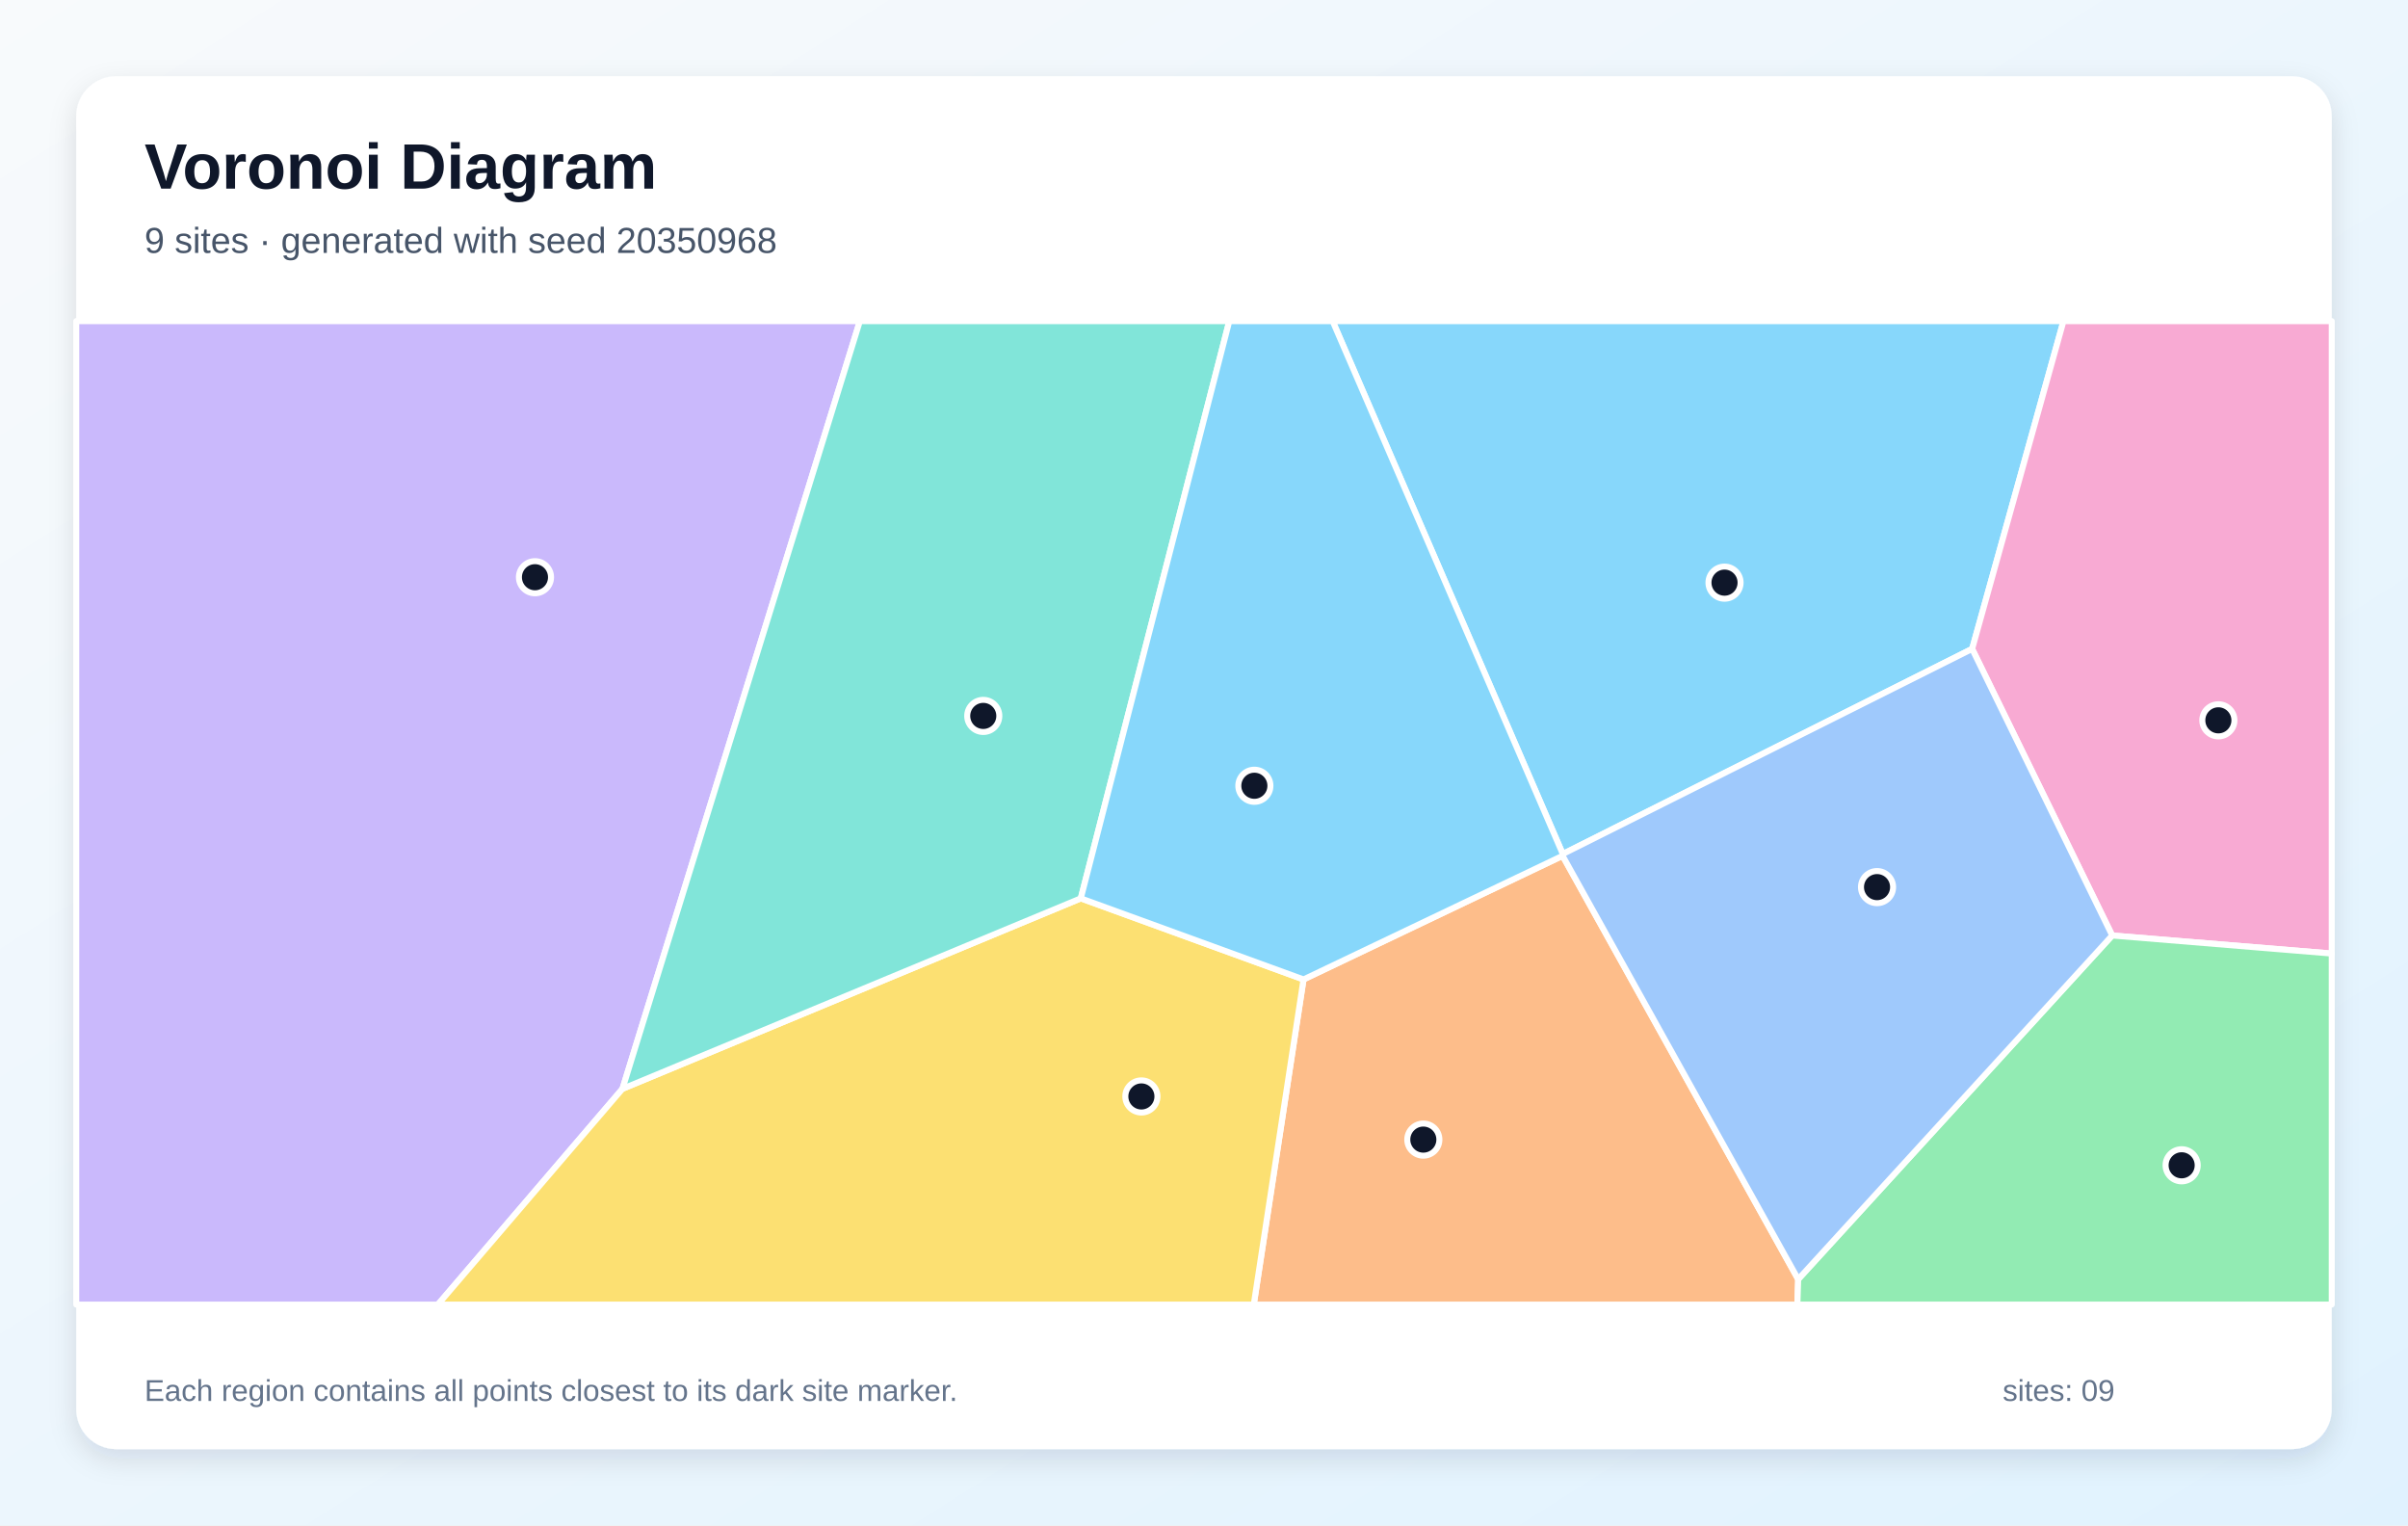
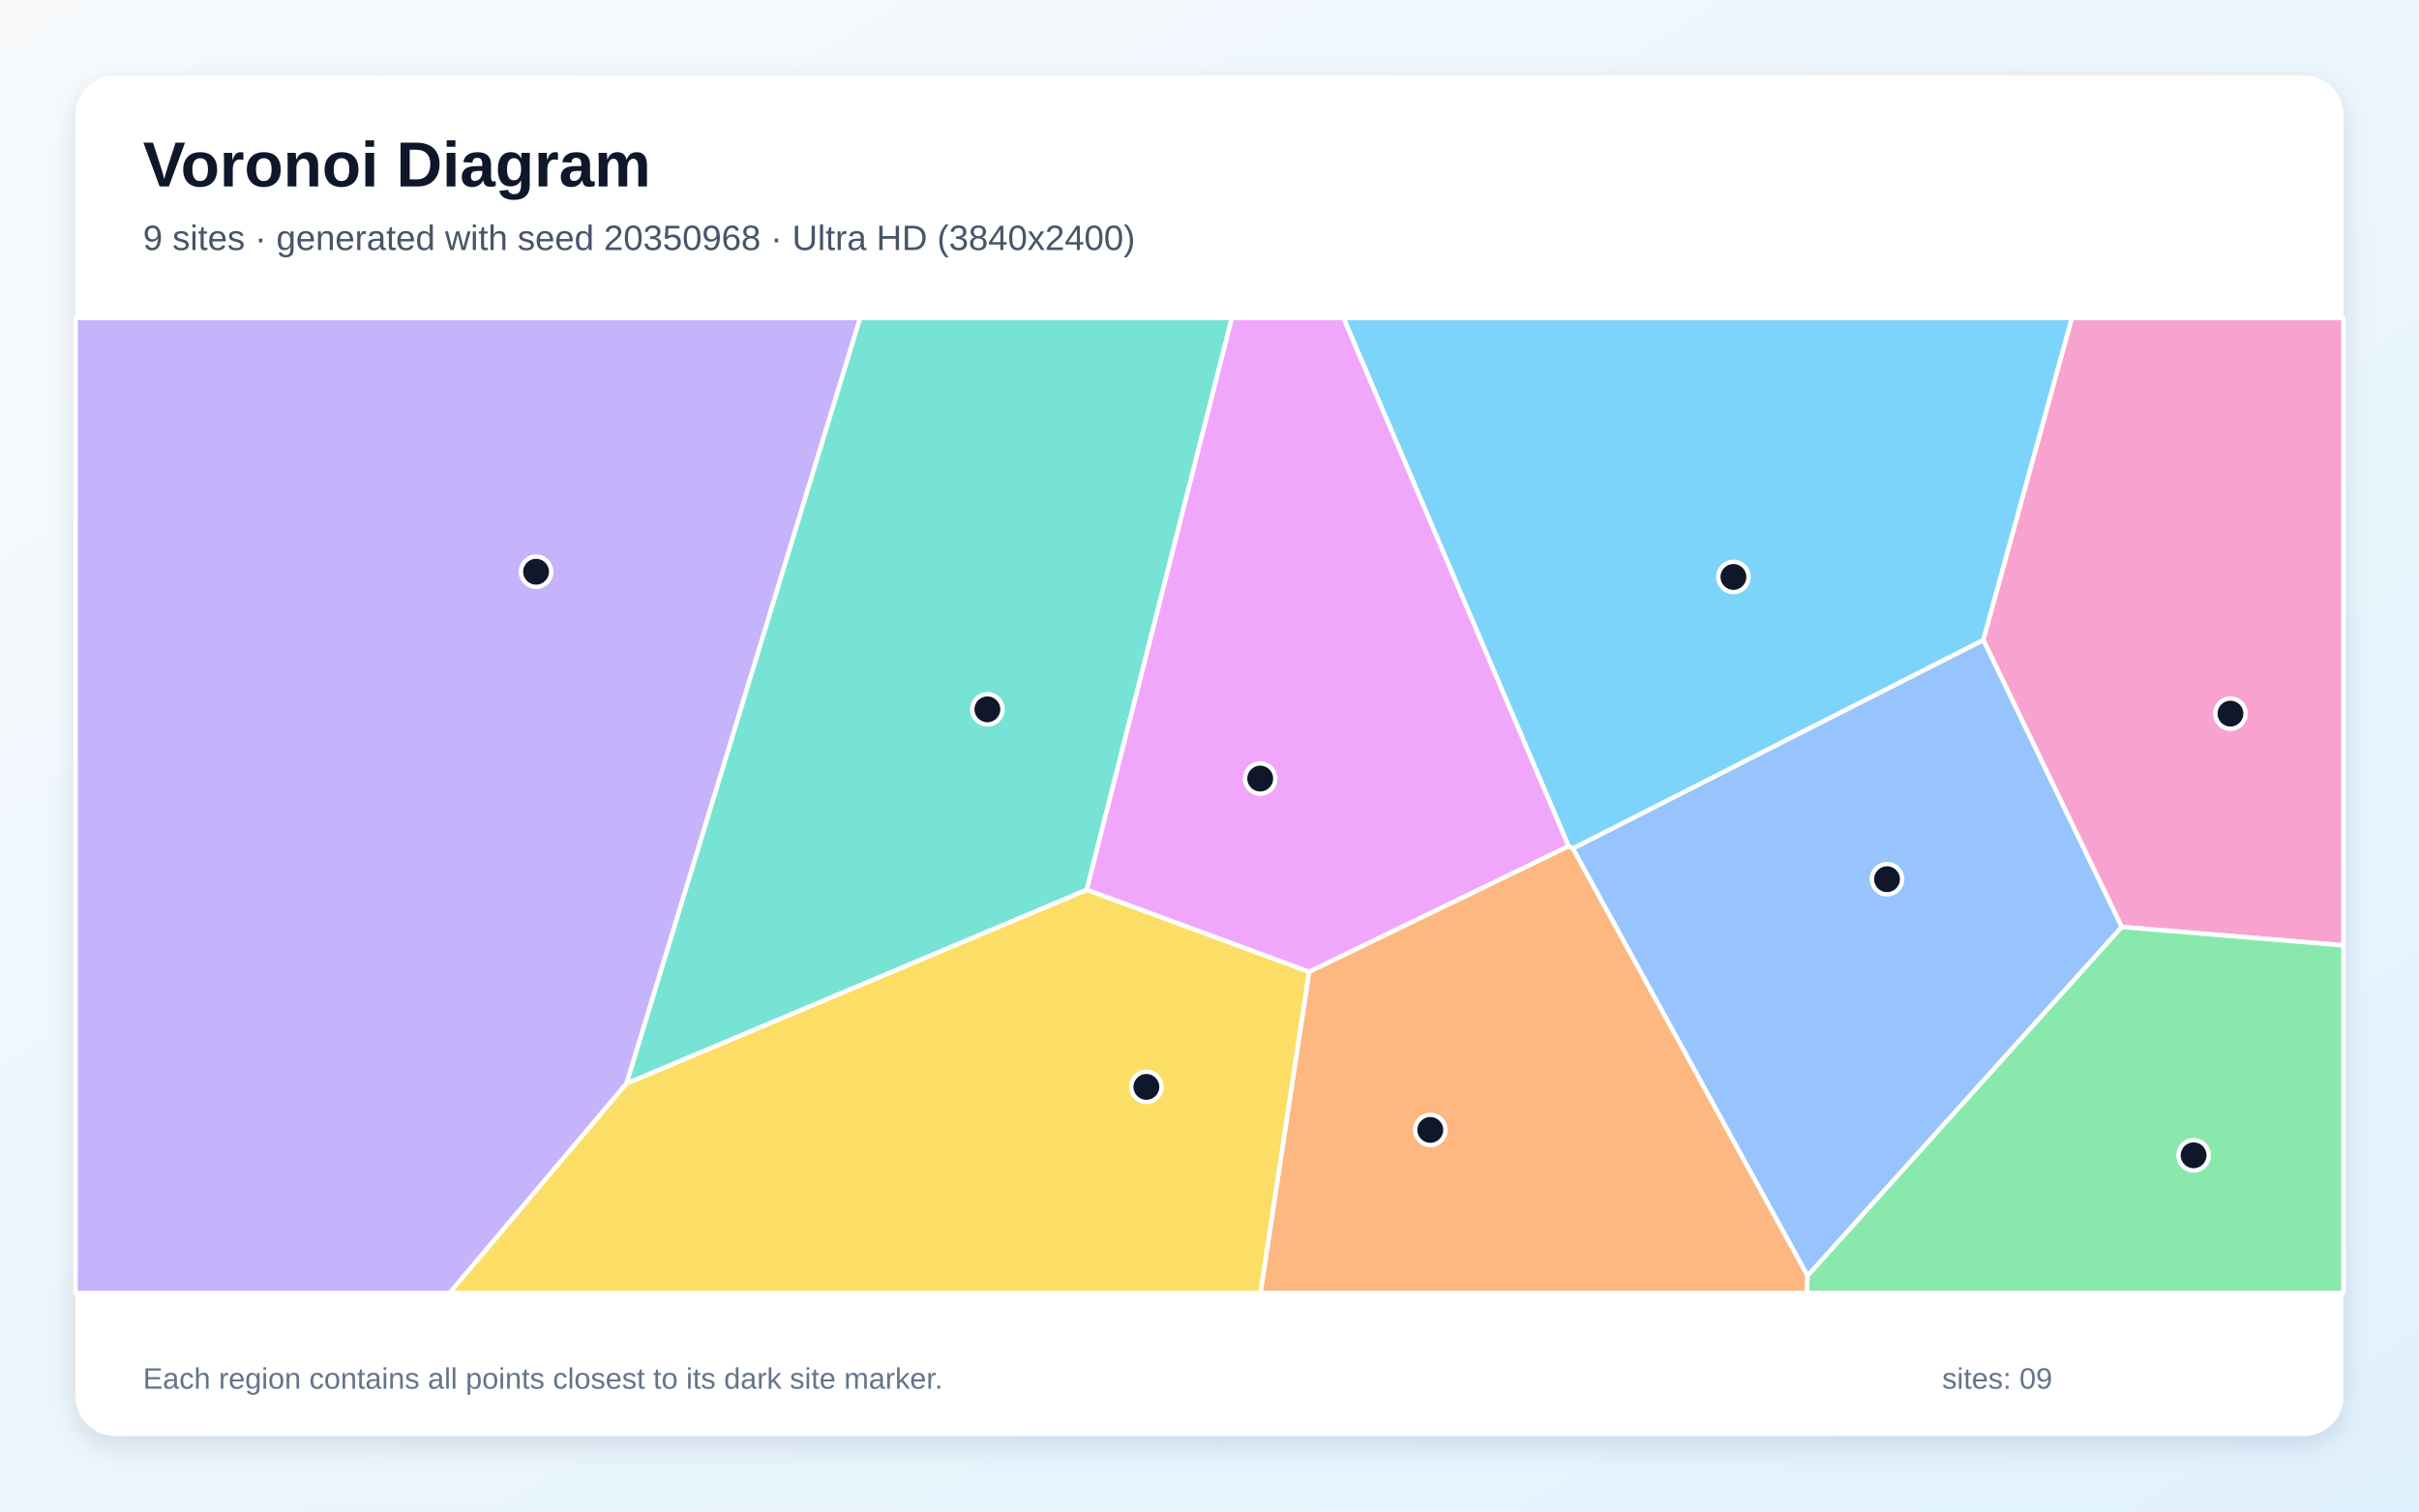
- <svg xmlns="http://www.w3.org/2000/svg" width="1200" height="760" viewBox="0 0 1200 760" role="img" aria-labelledby="title description">
+ <svg xmlns="http://www.w3.org/2000/svg" width="3840" height="2400" viewBox="0 0 3840 2400" role="img" aria-labelledby="title description">
  <defs>
    <linearGradient id="background" x1="0" y1="0" x2="1" y2="1">
      <stop stop-color="#F8FAFC" />
      <stop offset="1" stop-color="#E0F2FE" />
    </linearGradient>
-     <filter id="shadow" x="-10%" y="-10%" width="120%" height="120%">
-       <feDropShadow dx="0" dy="5" stdDeviation="7" flood-color="#0F172A" flood-opacity=".12" />
+     <filter id="shadow" x="-5%" y="-5%" width="110%" height="110%">
+       <feDropShadow dx="0" dy="15" stdDeviation="22" flood-color="#0F172A" flood-opacity=".12" />
    </filter>
  </defs>
-   <rect width="1200" height="760" fill="url(#background)" />
-   <rect x="38" y="38" width="1124" height="684" rx="20" fill="#FFFFFF" filter="url(#shadow)" />
+   <rect width="3840" height="2400" fill="url(#background)" />
+   <rect x="120" y="120" width="3600" height="2160" rx="63" fill="#FFFFFF" filter="url(#shadow)" />
  <g font-family="Arial, sans-serif">
-     <text x="72" y="94" font-size="32" font-weight="700" fill="#0F172A">Voronoi Diagram</text>
-     <text x="72" y="126" font-size="18" fill="#475569">9 sites · generated with seed 20350968</text>
+     <text x="227" y="296" font-size="101" font-weight="700" fill="#0F172A">Voronoi Diagram</text>
+     <text x="227" y="397" font-size="56" fill="#475569">9 sites · generated with seed 20350968 · Ultra HD (3840x2400)</text>
  </g>
-   <g stroke="#FFFFFF" stroke-width="3" stroke-linejoin="round">
-     <polygon points="778.8,425.5 664.1,160.0 1028.3,160.0 982.8,323.3" fill="#38BDF8" fill-opacity="0.60" />
-     <polygon points="38.0,160.0 428.5,160.0 310.2,542.5 218.2,650.0 38.0,650.0" fill="#A78BFA" fill-opacity="0.60" />
-     <polygon points="1052.6,466.1 982.8,323.3 1028.3,160.0 1162.0,160.0 1162.0,475.1" fill="#F472B6" fill-opacity="0.60" />
-     <polygon points="649.6,488.0 778.7,426.4 896.1,637.4 895.7,650.0 624.8,650.0" fill="#FB923C" fill-opacity="0.60" />
-     <polygon points="310.2,542.5 538.6,447.6 649.6,488.0 624.8,650.0 218.2,650.0" fill="#FACC15" fill-opacity="0.60" />
-     <polygon points="896.1,637.4 1052.6,466.1 1162.0,475.1 1162.0,650.0 895.7,650.0" fill="#4ADE80" fill-opacity="0.60" />
-     <polygon points="538.6,447.6 310.2,542.5 428.5,160.0 612.6,160.0" fill="#2DD4BF" fill-opacity="0.60" />
-     <polygon points="896.1,637.4 778.7,426.4 778.8,425.5 982.8,323.3 1052.6,466.1" fill="#60A5FA" fill-opacity="0.60" />
-     <polygon points="778.7,426.4 649.6,488.0 538.6,447.6 612.6,160.0 664.1,160.0 778.8,425.5" fill="#38BDF8" fill-opacity="0.60" />
+   <g stroke="#FFFFFF" stroke-width="7" stroke-linejoin="round">
+     <polygon points="2497.0,1347.3 2490.0,1343.5 2132.7,505.0 3289.1,505.0 3148.4,1016.4" fill="#38BDF8" fill-opacity="0.65" />
+     <polygon points="120.0,505.0 1365.4,505.0 994.7,1720.3 713.8,2053.0 120.0,2053.0" fill="#A78BFA" fill-opacity="0.65" />
+     <polygon points="3368.0,1471.8 3148.4,1016.4 3289.1,505.0 3720.0,505.0 3720.0,1501.1" fill="#F472B6" fill-opacity="0.65" />
+     <polygon points="2078.1,1542.9 2490.0,1343.5 2497.0,1347.3 2869.4,2025.4 2868.4,2053.0 2000.8,2053.0" fill="#FB923C" fill-opacity="0.65" />
+     <polygon points="994.7,1720.3 1725.2,1412.7 2078.1,1542.9 2000.8,2053.0 713.8,2053.0" fill="#FACC15" fill-opacity="0.65" />
+     <polygon points="2869.4,2025.4 3368.0,1471.8 3720.0,1501.1 3720.0,2053.0 2868.4,2053.0" fill="#4ADE80" fill-opacity="0.65" />
+     <polygon points="1725.2,1412.7 994.7,1720.3 1365.4,505.0 1955.5,505.0" fill="#2DD4BF" fill-opacity="0.65" />
+     <polygon points="2869.4,2025.4 2497.0,1347.3 3148.4,1016.4 3368.0,1471.8" fill="#60A5FA" fill-opacity="0.65" />
+     <polygon points="2078.1,1542.9 1725.2,1412.7 1955.5,505.0 2132.7,505.0 2490.0,1343.5" fill="#E879F9" fill-opacity="0.65" />
  </g>
  <g>
-     <circle cx="859.4" cy="290.3" r="8" fill="#0F172A" stroke="#FFFFFF" stroke-width="3" />
-     <circle cx="266.6" cy="287.6" r="8" fill="#0F172A" stroke="#FFFFFF" stroke-width="3" />
-     <circle cx="1105.5" cy="358.9" r="8" fill="#0F172A" stroke="#FFFFFF" stroke-width="3" />
-     <circle cx="709.3" cy="567.8" r="8" fill="#0F172A" stroke="#FFFFFF" stroke-width="3" />
-     <circle cx="568.8" cy="546.3" r="8" fill="#0F172A" stroke="#FFFFFF" stroke-width="3" />
-     <circle cx="1087.2" cy="580.6" r="8" fill="#0F172A" stroke="#FFFFFF" stroke-width="3" />
-     <circle cx="490.0" cy="356.7" r="8" fill="#0F172A" stroke="#FFFFFF" stroke-width="3" />
-     <circle cx="935.4" cy="442.0" r="8" fill="#0F172A" stroke="#FFFFFF" stroke-width="3" />
-     <circle cx="625.1" cy="391.5" r="8" fill="#0F172A" stroke="#FFFFFF" stroke-width="3" />
+     <circle cx="2751.7" cy="916.1" r="24" fill="#0F172A" stroke="#FFFFFF" stroke-width="7" />
+     <circle cx="851.0" cy="907.8" r="24" fill="#0F172A" stroke="#FFFFFF" stroke-width="7" />
+     <circle cx="3540.7" cy="1133.1" r="24" fill="#0F172A" stroke="#FFFFFF" stroke-width="7" />
+     <circle cx="2270.5" cy="1794.1" r="24" fill="#0F172A" stroke="#FFFFFF" stroke-width="7" />
+     <circle cx="1819.8" cy="1725.8" r="24" fill="#0F172A" stroke="#FFFFFF" stroke-width="7" />
+     <circle cx="3482.2" cy="1834.4" r="24" fill="#0F172A" stroke="#FFFFFF" stroke-width="7" />
+     <circle cx="1567.4" cy="1126.3" r="24" fill="#0F172A" stroke="#FFFFFF" stroke-width="7" />
+     <circle cx="2995.5" cy="1396.0" r="24" fill="#0F172A" stroke="#FFFFFF" stroke-width="7" />
+     <circle cx="2000.5" cy="1236.2" r="24" fill="#0F172A" stroke="#FFFFFF" stroke-width="7" />
  </g>
-   <g font-family="Arial, sans-serif" font-size="15" fill="#64748B">
-     <text x="72" y="698">Each region contains all points closest to its dark site marker.</text>
-     <text x="998" y="698">sites: 09</text>
+   <g font-family="Arial, sans-serif" font-size="47" fill="#64748B">
+     <text x="227" y="2205">Each region contains all points closest to its dark site marker.</text>
+     <text x="3083" y="2205">sites: 09</text>
  </g>
</svg>
